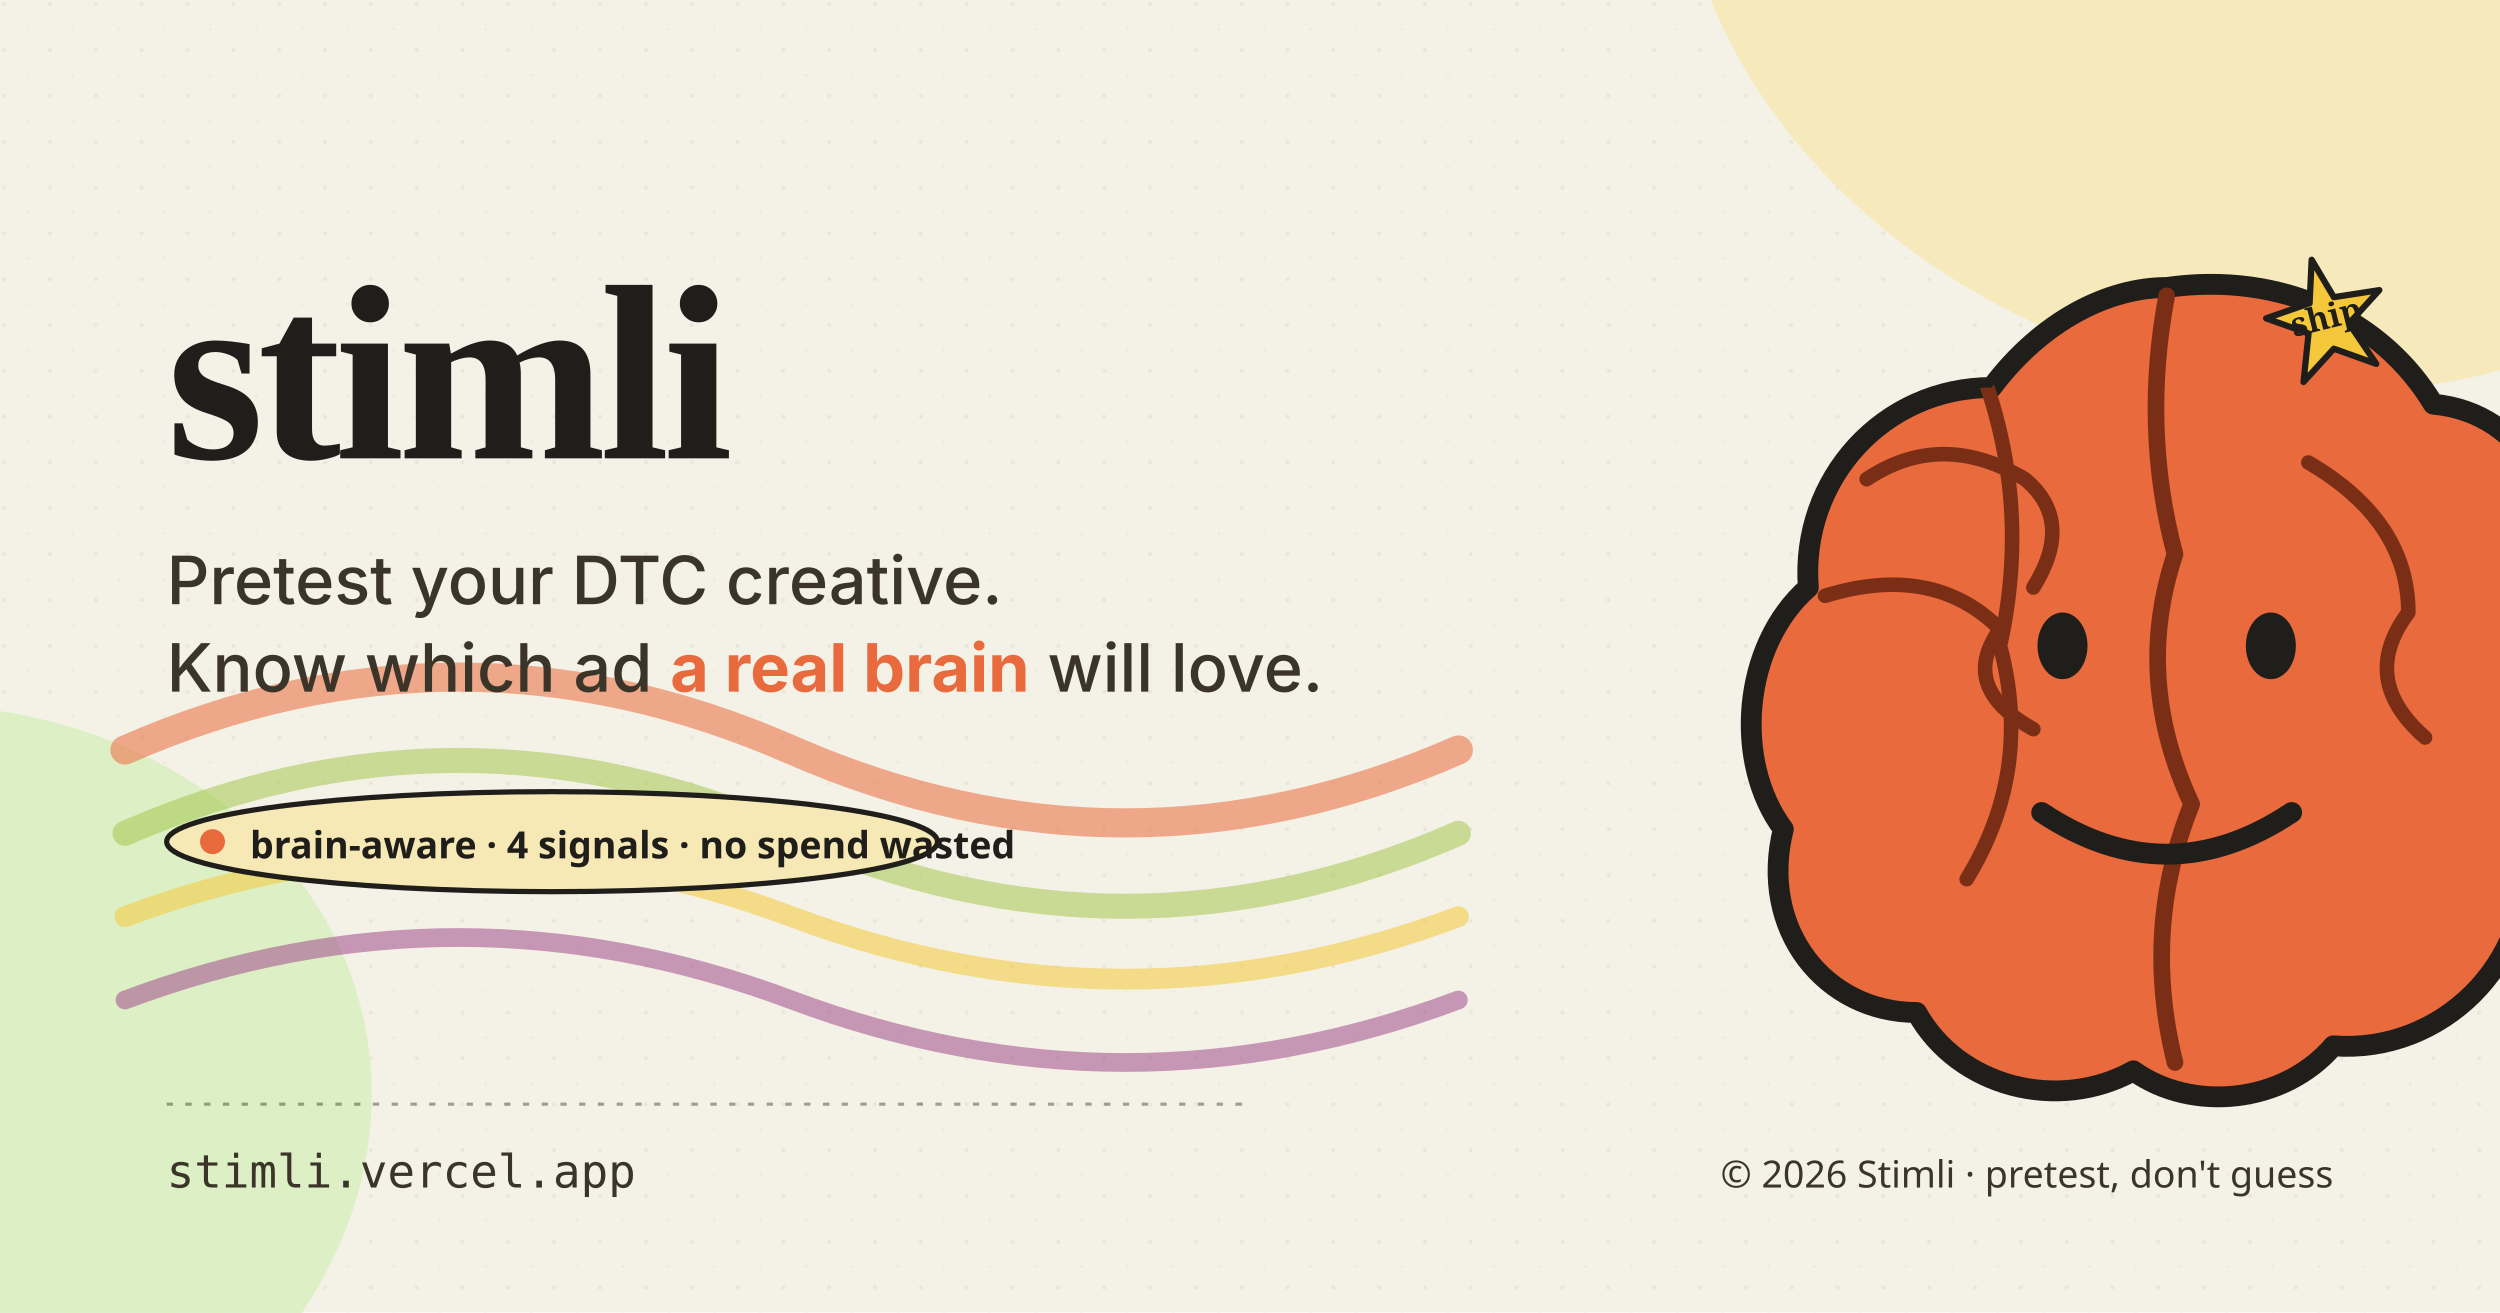
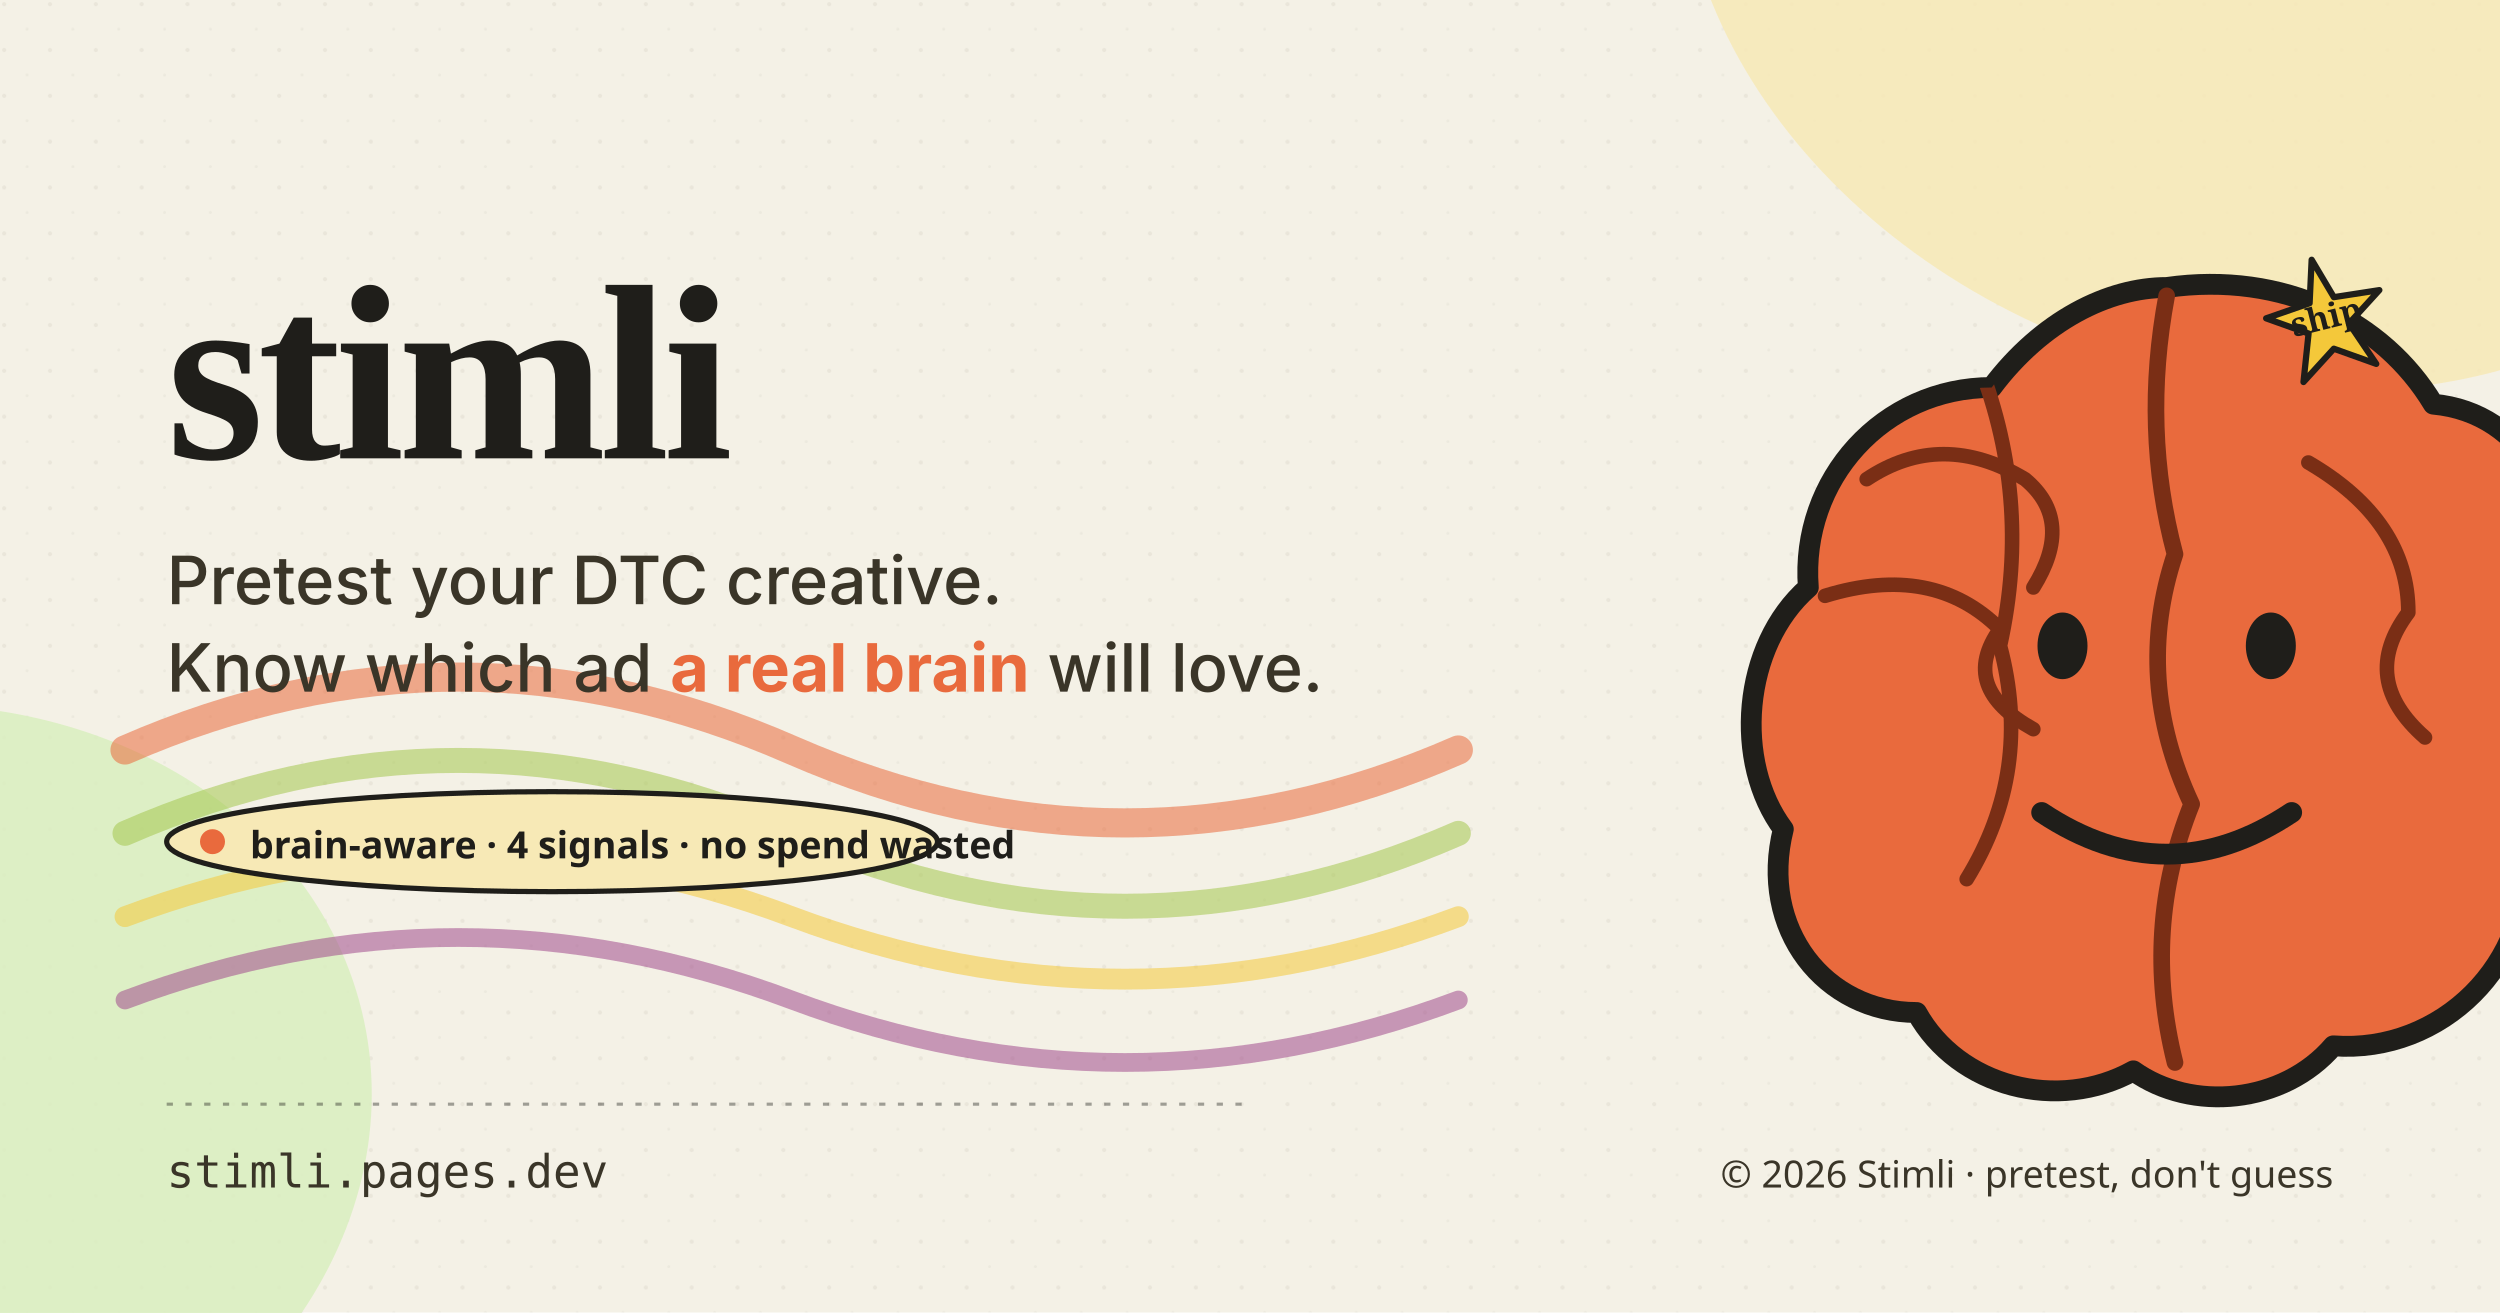
<svg xmlns="http://www.w3.org/2000/svg" viewBox="0 0 1200 630" width="1200" height="630">
  <defs>
    <pattern id="dots" width="22" height="22" patternUnits="userSpaceOnUse">
      <circle cx="2" cy="2" r="1" fill="#4a3a25" fill-opacity="0.06" />
      <circle cx="13" cy="14" r="0.7" fill="#4a3a25" fill-opacity="0.04" />
    </pattern>
    <clipPath id="brainClip">
      <path d="M 110 14 C 138 10 162 22 174 42 C 196 44 208 66 204 92 C 214 110 210 136 196 150 C 198 176 176 198 150 196 C 138 210 116 212 102 202 C 84 212 60 206 50 188 C 28 188 12 168 18 144 C 6 128 8 100 24 86 C 22 60 42 38 68 38 C 80 22 96 14 110 14 Z" />
    </clipPath>
  </defs>
  <rect width="1200" height="630" fill="#f4f1e6" />
  <rect width="1200" height="630" fill="url(#dots)" />
  <ellipse cx="1080" cy="-40" rx="280" ry="220" fill="#f7e9b6" opacity="0.85" transform="rotate(20 1080 -40)" />
  <ellipse cx="-60" cy="540" rx="240" ry="200" fill="#d9efbf" opacity="0.85" transform="rotate(-12 -60 540)" />
  <g fill="none" stroke-linecap="round" opacity="0.55">
    <path d="M 60 360 Q 220 290 380 360 T 700 360" stroke="#e96a3d" stroke-width="14" />
    <path d="M 60 400 Q 220 330 380 400 T 700 400" stroke="#a4c64e" stroke-width="12" />
    <path d="M 60 440 Q 220 380 380 440 T 700 440" stroke="#f4c83a" stroke-width="10" />
    <path d="M 60 480 Q 220 420 380 480 T 700 480" stroke="#a14a8c" stroke-width="9" />
  </g>
  <g transform="translate(820 110) scale(2.0)">
    <path d="M 110 14 C 138 10 162 22 174 42 C 196 44 208 66 204 92 C 214 110 210 136 196 150 C 198 176 176 198 150 196 C 138 210 116 212 102 202 C 84 212 60 206 50 188 C 28 188 12 168 18 144 C 6 128 8 100 24 86 C 22 60 42 38 68 38 C 80 22 96 14 110 14 Z" fill="#e96a3d" stroke="#1f1e1a" stroke-width="5" stroke-linejoin="round" />
    <g clip-path="url(#brainClip)" fill="none" stroke-linecap="round" stroke-linejoin="round">
      <path d="M 110 16 Q 104 48 112 78 Q 102 108 116 138 Q 104 168 112 200" stroke="#7a2e15" stroke-width="4" />
      <path d="M 38 60 Q 56 48 76 60 Q 88 70 78 86" stroke="#7a2e15" stroke-width="3.5" />
      <path d="M 28 88 Q 54 80 70 96 Q 60 110 78 120" stroke="#7a2e15" stroke-width="3.5" />
      <path d="M 144 56 Q 168 70 168 92 Q 156 108 172 122" stroke="#7a2e15" stroke-width="3.5" />
      <path d="M 64 30 Q 78 64 70 100 Q 78 130 62 156" stroke="#7a2e15" stroke-width="3.5" />
    </g>
    <ellipse cx="85" cy="100" rx="6" ry="8" fill="#1f1e1a" />
    <ellipse cx="135" cy="100" rx="6" ry="8" fill="#1f1e1a" />
    <path d="M 80 140 Q 110 160 140 140" fill="none" stroke="#1f1e1a" stroke-width="5" stroke-linecap="round" />
  </g>
  <g transform="translate(1080 130) rotate(-14)">
    <path d="M 30 2 L 36 22 L 58 24 L 40 36 L 48 58 L 30 46 L 12 58 L 20 36 L 2 24 L 24 22 Z" fill="#f4c83a" stroke="#1f1e1a" stroke-width="3" stroke-linejoin="round" />
    <text x="30" y="36" text-anchor="middle" font-family="Georgia, serif" font-size="16" fill="#1f1e1a" font-weight="700">ship</text>
  </g>
  <text x="80" y="220" font-family="Georgia, 'Times New Roman', serif" font-size="120" fill="#1f1e1a" font-weight="700" letter-spacing="-3">stimli</text>
  <text x="80" y="290" font-family="system-ui, -apple-system, sans-serif" font-size="32" fill="#3a3528" font-weight="500">Pretest your DTC creative.</text>
  <text x="80" y="332" font-family="system-ui, -apple-system, sans-serif" font-size="32" fill="#3a3528" font-weight="500">Know which ad <tspan fill="#e96a3d" font-weight="700">a real brain</tspan> will love.</text>
  <g transform="translate(80 380)">
    <rect x="0" y="0" rx="999" ry="999" width="370" height="48" fill="#f7e9b6" stroke="#1f1e1a" stroke-width="2.5" />
    <circle cx="22" cy="24" r="6" fill="#e96a3d" />
    <text x="40" y="32" font-family="system-ui, sans-serif" font-size="18" fill="#1f1e1a" font-weight="600">brain-aware · 4 signals · no spend wasted</text>
  </g>
-   <text x="80" y="570" font-family="ui-monospace, 'JetBrains Mono', monospace" font-size="22" fill="#3a3528" font-weight="500">stimli.vercel.app</text>
+   <text x="80" y="570" font-family="ui-monospace, 'JetBrains Mono', monospace" font-size="22" fill="#3a3528" font-weight="500">stimli.pages.dev</text>
  <text x="1120" y="570" font-family="system-ui, sans-serif" font-size="18" fill="#3a3528" text-anchor="end" font-weight="500">© 2026 Stimli · pretest, don't guess</text>
  <path d="M 80 530 L 600 530" stroke="#1f1e1a" stroke-width="1.5" stroke-dasharray="3 6" opacity="0.4" />
</svg>
